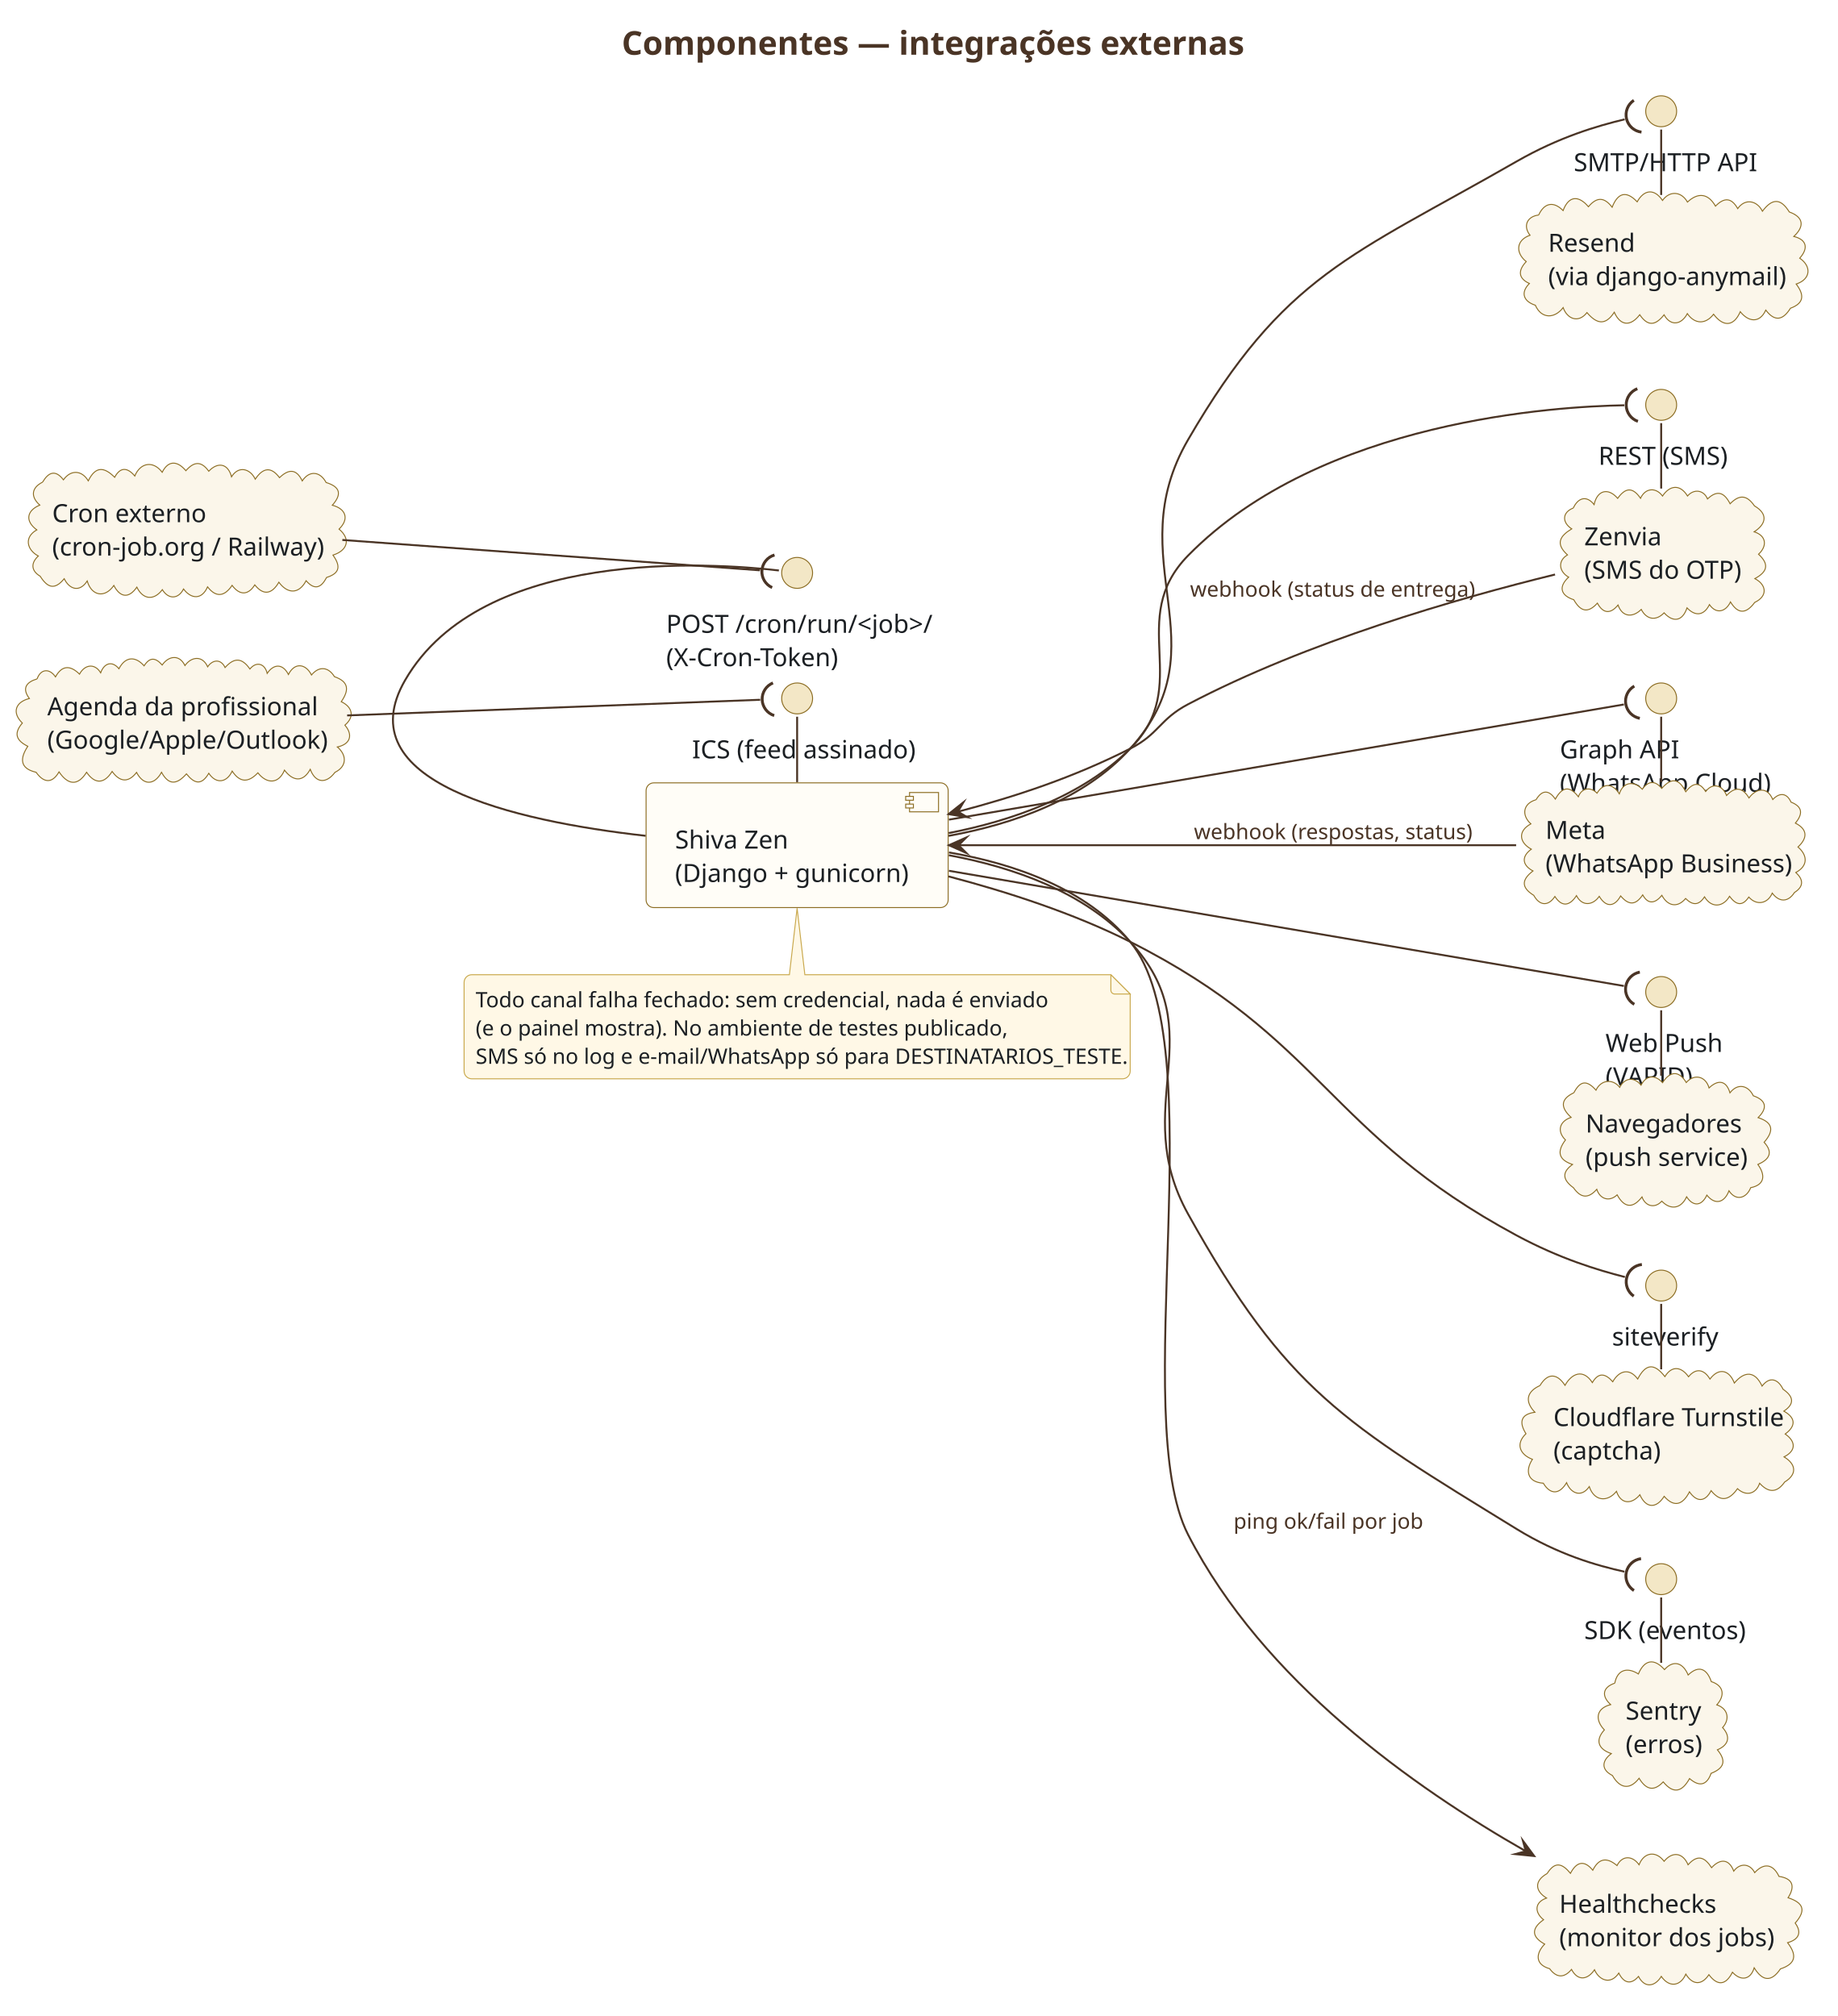
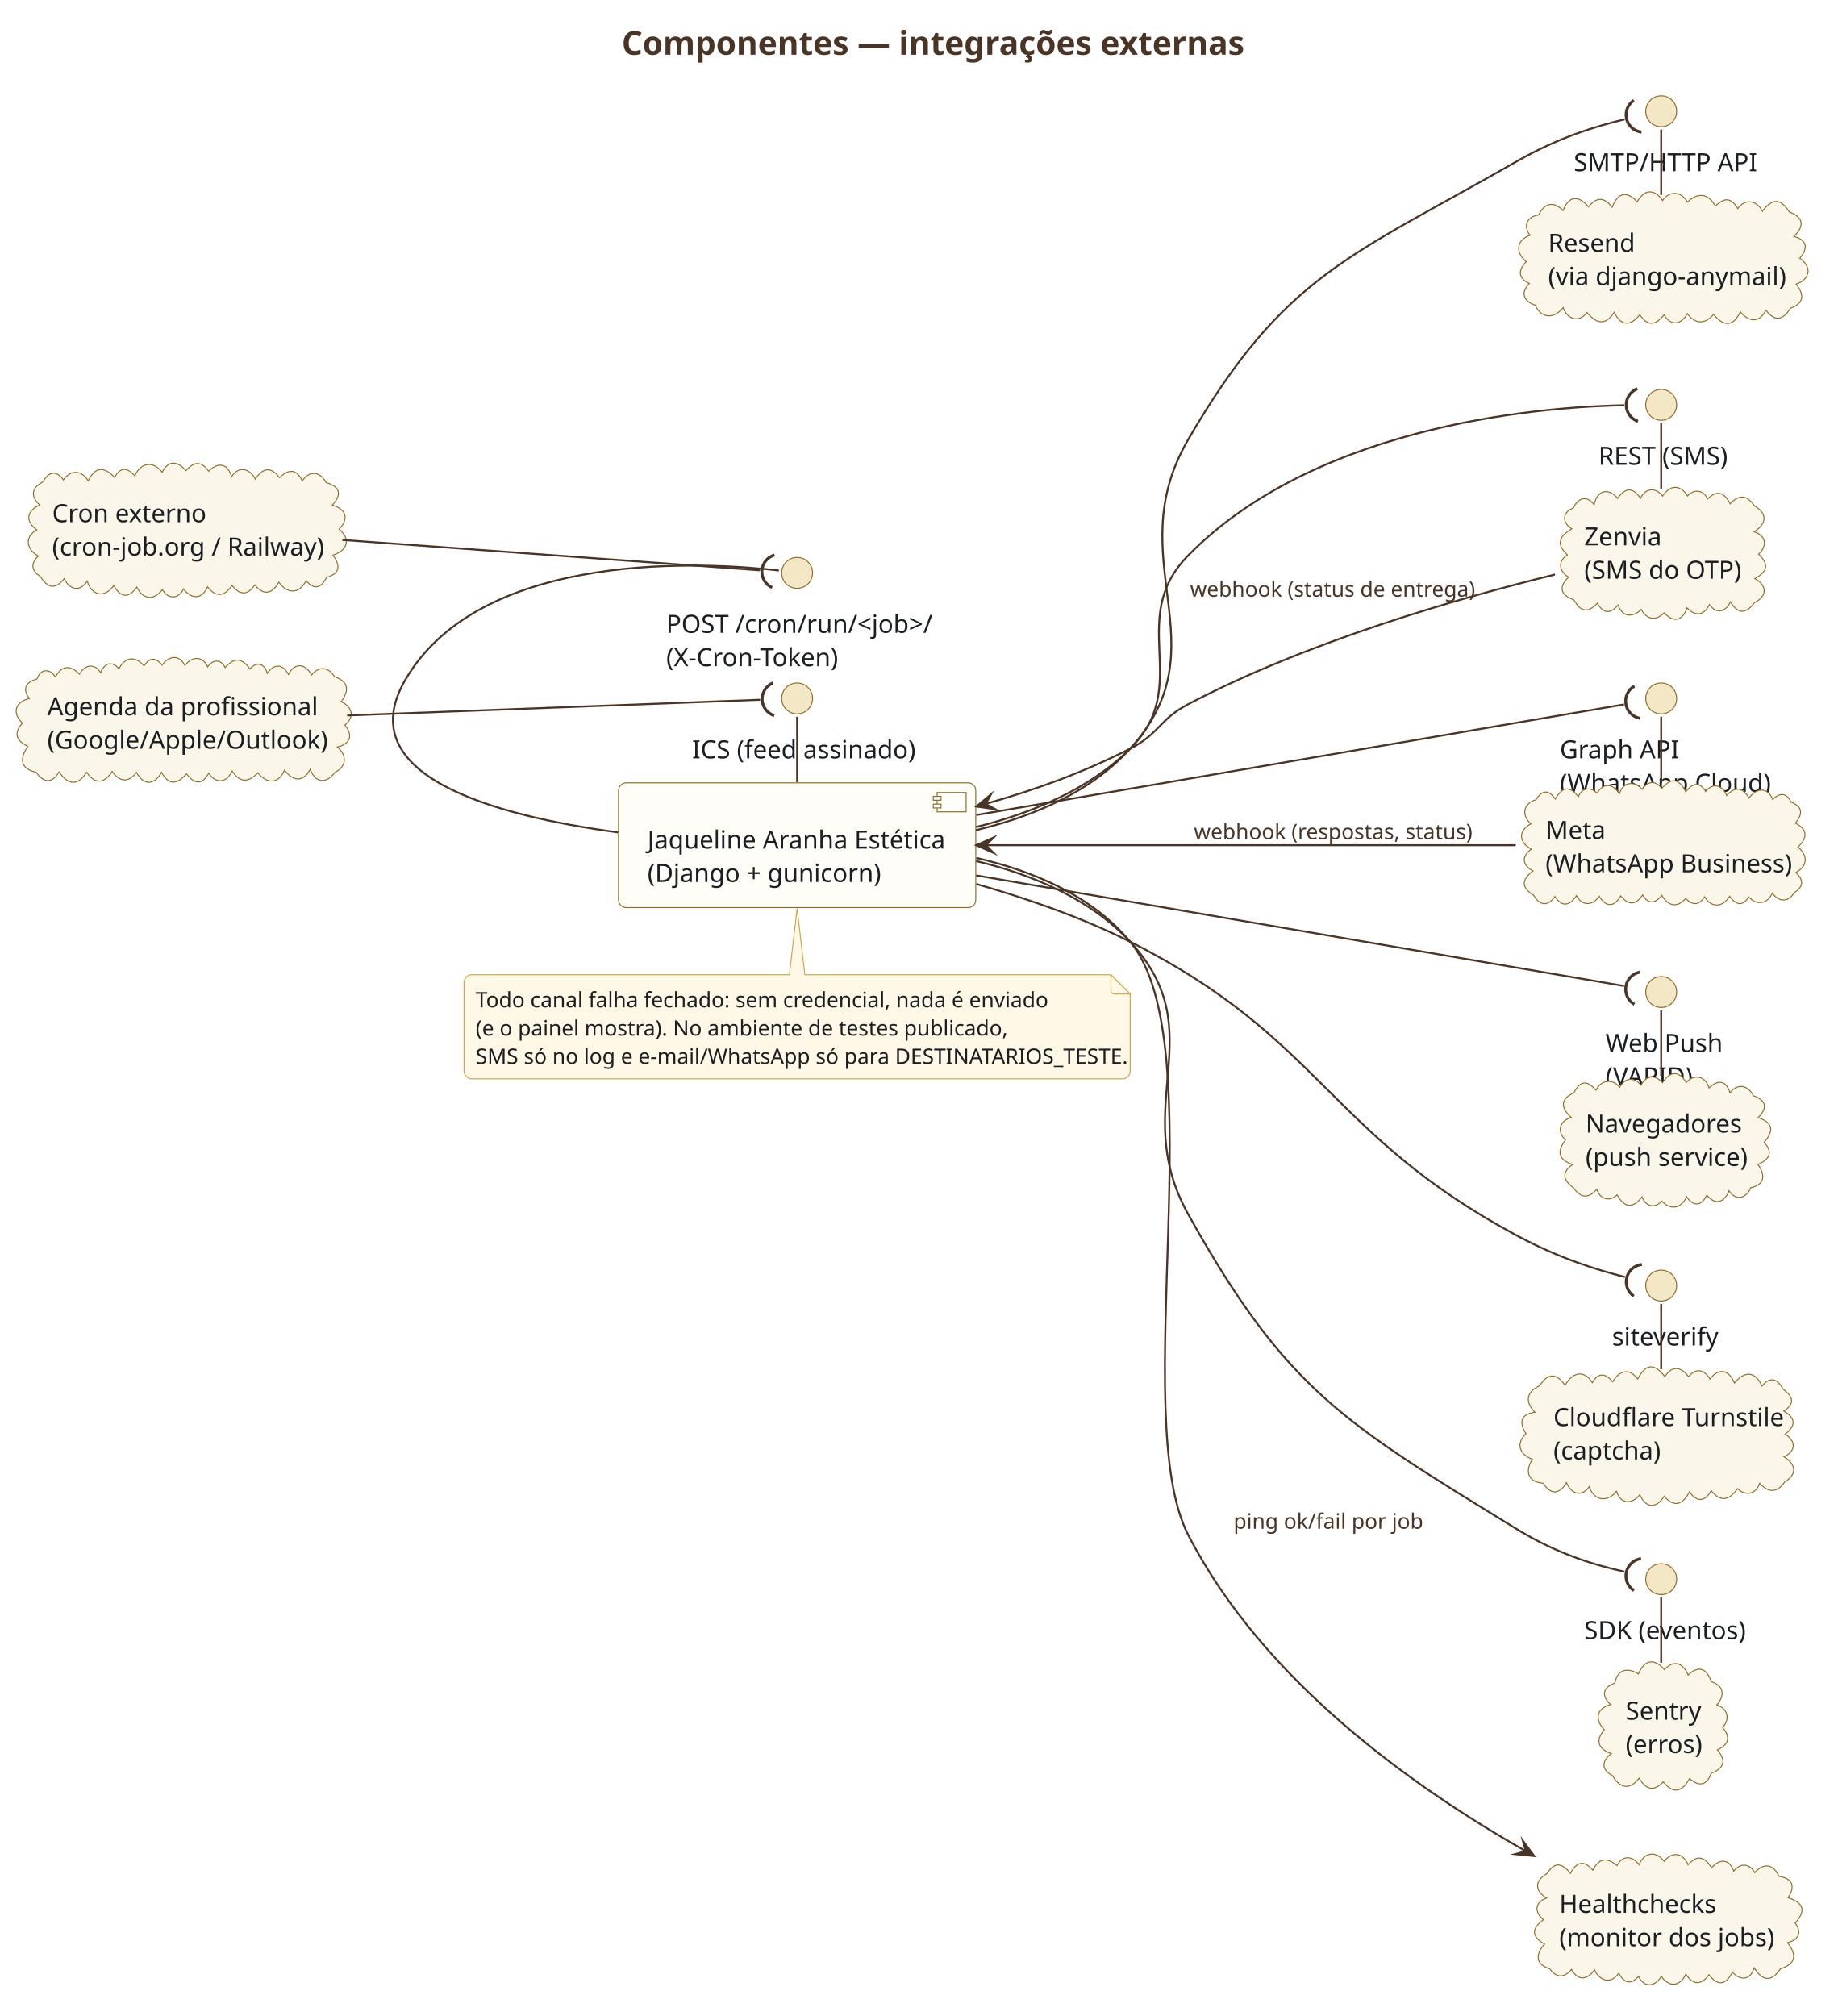
<svg xmlns="http://www.w3.org/2000/svg" version="1.1" data-diagram-type="DESCRIPTION" style="width:1090px;height:1196px;background:#FFFFFF;" width="1090.833px" height="1196.25px" viewBox="0 0 1090 1196" zoomAndPan="magnify" preserveAspectRatio="none" contentStyleType="text/css">
  <defs />
  <g font-family="sans-serif" lengthAdjust="spacing">
    <g class="title" data-source-line="3">
      <text x="368.78" y="32.478" fill="#4A3425" font-size="19.479" textLength="346.383" font-weight="700" font-family="'Segoe UI'">Componentes — integrações externas</text>
    </g>
    <g class="entity" data-qualified-name="APP" id="ent0001" data-source-line="5">
-       <rect x="383.25" y="464.431" width="179.19" height="74" fill="#FFFDF7" style="stroke:#8C6D23;stroke-width:0.573;" rx="4.583" ry="4.583" />
-       <rect x="539.524" y="470.16" width="17.188" height="11.458" fill="#FFFDF7" style="stroke:#8C6D23;stroke-width:0.573;" />
-       <rect x="537.232" y="472.452" width="4.583" height="2.292" fill="#FFFDF7" style="stroke:#8C6D23;stroke-width:0.573;" />
-       <rect x="537.232" y="477.035" width="4.583" height="2.292" fill="#FFFDF7" style="stroke:#8C6D23;stroke-width:0.573;" />
-       <text x="400.438" y="503.421" fill="#1B1F23" font-size="14.896" textLength="63.46" font-family="'Segoe UI'">Shiva Zen</text>
-       <text x="400.438" y="523.234" fill="#1B1F23" font-size="14.896" textLength="133.357" font-family="'Segoe UI'">(Django + gunicorn)</text>
+       <rect x="366.888" y="464.431" width="211.928" height="74" fill="#FFFDF7" style="stroke:#8C6D23;stroke-width:0.573;" rx="4.583" ry="4.583" />
+       <rect x="555.899" y="470.16" width="17.188" height="11.458" fill="#FFFDF7" style="stroke:#8C6D23;stroke-width:0.573;" />
+       <rect x="553.607" y="472.452" width="4.583" height="2.292" fill="#FFFDF7" style="stroke:#8C6D23;stroke-width:0.573;" />
+       <rect x="553.607" y="477.035" width="4.583" height="2.292" fill="#FFFDF7" style="stroke:#8C6D23;stroke-width:0.573;" />
+       <text x="384.075" y="503.421" fill="#1B1F23" font-size="14.896" textLength="166.094" font-family="'Segoe UI'">Jaqueline Aranha Estética</text>
+       <text x="384.075" y="523.234" fill="#1B1F23" font-size="14.896" textLength="133.357" font-family="'Segoe UI'">(Django + gunicorn)</text>
    </g>
    <g class="entity" data-qualified-name="I_MAIL" id="ent0002" data-source-line="7">
      <ellipse cx="985.386" cy="66.013" rx="9.167" ry="9.167" fill="#F3E7C6" style="stroke:#8C6D23;stroke-width:0.573;" />
      <text x="933.505" y="101.566" fill="#1B1F23" font-size="14.896" textLength="103.762" font-family="'Segoe UI'">SMTP/HTTP API</text>
    </g>
    <g class="entity" data-qualified-name="I_SMS" id="ent0003" data-source-line="8">
      <ellipse cx="985.386" cy="240.18" rx="9.167" ry="9.167" fill="#F3E7C6" style="stroke:#8C6D23;stroke-width:0.573;" />
      <text x="948.168" y="275.733" fill="#1B1F23" font-size="14.896" textLength="74.436" font-family="'Segoe UI'">REST (SMS)</text>
    </g>
    <g class="entity" data-qualified-name="I_WA" id="ent0004" data-source-line="9">
      <ellipse cx="985.386" cy="414.346" rx="9.167" ry="9.167" fill="#F3E7C6" style="stroke:#8C6D23;stroke-width:0.573;" />
      <text x="925.264" y="449.9" fill="#1B1F23" font-size="14.896" textLength="66.158" font-family="'Segoe UI'">Graph API</text>
      <text x="925.264" y="469.712" fill="#1B1F23" font-size="14.896" textLength="120.243" font-family="'Segoe UI'">(WhatsApp Cloud)</text>
    </g>
    <g class="entity" data-qualified-name="I_PUSH" id="ent0005" data-source-line="10">
      <ellipse cx="985.386" cy="588.513" rx="9.167" ry="9.167" fill="#F3E7C6" style="stroke:#8C6D23;stroke-width:0.573;" />
      <text x="952.354" y="624.066" fill="#1B1F23" font-size="14.896" textLength="66.064" font-family="'Segoe UI'">Web Push</text>
      <text x="952.354" y="643.879" fill="#1B1F23" font-size="14.896" textLength="50.601" font-family="'Segoe UI'">(VAPID)</text>
    </g>
    <g class="entity" data-qualified-name="I_CAP" id="ent0006" data-source-line="11">
      <ellipse cx="985.386" cy="762.68" rx="9.167" ry="9.167" fill="#F3E7C6" style="stroke:#8C6D23;stroke-width:0.573;" />
      <text x="956.212" y="798.233" fill="#1B1F23" font-size="14.896" textLength="58.347" font-family="'Segoe UI'">siteverify</text>
    </g>
    <g class="entity" data-qualified-name="I_SEN" id="ent0007" data-source-line="12">
      <ellipse cx="985.386" cy="936.846" rx="9.167" ry="9.167" fill="#F3E7C6" style="stroke:#8C6D23;stroke-width:0.573;" />
      <text x="939.731" y="972.4" fill="#1B1F23" font-size="14.896" textLength="91.31" font-family="'Segoe UI'">SDK (eventos)</text>
    </g>
    <g class="entity" data-qualified-name="I_CRON" id="ent0008" data-source-line="13">
      <ellipse cx="472.843" cy="339.867" rx="9.167" ry="9.167" fill="#F3E7C6" style="stroke:#8C6D23;stroke-width:0.573;" />
      <text x="395.185" y="375.42" fill="#1B1F23" font-size="14.896" textLength="155.315" font-family="'Segoe UI'">POST /cron/run/&lt;job&gt;/</text>
      <text x="395.185" y="395.233" fill="#1B1F23" font-size="14.896" textLength="101.405" font-family="'Segoe UI'">(X-Cron-Token)</text>
    </g>
    <g class="entity" data-qualified-name="I_ICS" id="ent0009" data-source-line="14">
      <ellipse cx="472.843" cy="414.346" rx="9.167" ry="9.167" fill="#F3E7C6" style="stroke:#8C6D23;stroke-width:0.573;" />
      <text x="410.543" y="449.9" fill="#1B1F23" font-size="14.896" textLength="124.6" font-family="'Segoe UI'">ICS (feed assinado)</text>
    </g>
    <g class="entity" data-qualified-name="RESEND" id="ent0010" data-source-line="16">
      <path d="M912.696,127.565 C916.065,120.379 921.459,119.127 927.196,124.917 C930.586,115.959 936.453,115.817 942.229,122.645 C947.197,116.751 951.576,116.787 956.289,122.942 C959.588,114.549 964.51,112.715 971.146,119.724 C975.223,112.411 981.308,111.678 986.177,118.906 C990.508,112.865 997.452,113.566 1000.976,119.874 C1007.317,113.968 1013.236,114.696 1017.611,122.295 C1022.676,117.062 1027.028,117.078 1030.78,123.748 C1035.265,117.409 1042.299,119.023 1045.444,125.304 C1051.141,117.761 1056.124,117.254 1061.382,125.741 C1070.022,128.862 1070.423,134.384 1064.06,140.27 C1072.147,142.258 1072.552,147.626 1067.564,153.167 C1074.777,158.09 1074.043,165.739 1065.47,168.508 C1070.18,174.723 1070.49,179.769 1062.066,182.871 C1057.711,189.886 1052.869,191.131 1047.442,183.977 C1043.655,192.142 1036.989,190.832 1032.317,184.929 C1028.273,194.093 1022.079,193.85 1016.47,186.423 C1011.736,192.579 1005.342,192.431 1000.898,186.063 C997.524,192.51 991.17,193.946 987.098,186.769 C982.065,193.052 977.646,193.974 972.66,186.719 C967.368,193.646 961.356,193.668 957.565,185.244 C952.127,193.546 946.981,192.014 941.362,185.44 C936.258,192.013 929.584,189.153 927.236,182.497 C922.261,189.057 914.424,189.41 910.73,181.077 C903.904,178.91 901.656,173.731 907.207,168.182 C900.141,164.952 900.699,160.094 905.346,155.187 C898.949,150.112 899.157,142.515 907.577,139.555 C903.219,134.008 905.925,128.36 912.696,127.565" style="stroke:#8C6D23;stroke-width:0.573;" fill="#FBF6EA" />
      <text x="918.343" y="149.359" fill="#1B1F23" font-size="14.896" textLength="48.011" font-family="'Segoe UI'">Resend</text>
      <text x="918.343" y="169.172" fill="#1B1F23" font-size="14.896" textLength="134.077" font-family="'Segoe UI'">(via django-anymail)</text>
    </g>
    <g class="entity" data-qualified-name="ZENVIA" id="ent0011" data-source-line="17">
      <path d="M933.269,301.377 C935.956,295.492 940.986,293.51 945.597,299.355 C947.37,290.953 953.805,288.958 959.578,295.649 C964.208,289.186 968.472,288.802 973.134,295.616 C975.911,289.468 982.207,288.867 986.182,294.262 C990.56,287.767 996.61,287.092 1001.008,294.241 C1004.757,289.925 1010.559,290.527 1012.869,295.987 C1018.896,290.327 1022.867,292.307 1026.275,298.861 C1031.834,293.165 1036.245,293.637 1040.73,300.134 C1048.941,304.906 1047.673,310.909 1040.543,315.494 C1047.909,317.854 1048.348,323.987 1043.138,328.8 C1049.744,334.852 1048.279,339.309 1040.959,343.262 C1048.045,347.007 1048.614,353.722 1040.879,357.383 C1035.913,364.044 1031.182,364.739 1026.491,357.106 C1023.772,362.815 1018.232,364.709 1014.018,358.696 C1010.777,365.237 1005.664,365.862 1000.717,360.622 C998.107,368.375 992.708,369.664 987.104,363.564 C982.307,368.611 976.707,367.602 973.56,361.55 C968.613,366.485 962.401,366.289 959.787,358.935 C955.317,364.425 950.952,364.097 947.543,357.83 C941.702,364.256 937.441,362.598 933.527,355.789 C925.694,353.251 924.309,348.109 930.496,342.398 C924.991,339.328 923.626,332.877 929.805,329.196 C922.512,322.561 925.241,318.04 932.323,313.747 C926.65,310.112 926.398,304.052 933.269,301.377" style="stroke:#8C6D23;stroke-width:0.573;" fill="#FBF6EA" />
      <text x="939.77" y="323.526" fill="#1B1F23" font-size="14.896" textLength="43.036" font-family="'Segoe UI'">Zenvia</text>
      <text x="939.77" y="343.338" fill="#1B1F23" font-size="14.896" textLength="91.23" font-family="'Segoe UI'">(SMS do OTP)</text>
    </g>
    <g class="entity" data-qualified-name="META" id="ent0012" data-source-line="18">
      <path d="M911.159,474.441 C914.721,468.521 918.662,468.408 922.605,474.064 C926.573,466.965 930.869,465.713 936.265,472.678 C938.212,467.35 943.577,466.589 947.313,470.551 C951.438,463.986 956.782,464.917 960.548,470.93 C963.009,463.572 969.273,463.18 974.19,468.229 C977.643,463.133 981.827,462.906 985.711,467.729 C991.67,460.912 995.985,461.981 999.949,469.685 C1003.907,464.79 1007.684,463.11 1011.77,469.551 C1016.201,463.799 1021.94,466.128 1024.174,471.913 C1029.345,466.476 1033.604,467.034 1037.473,473.382 C1041.726,467.608 1048.25,466.445 1051.592,474.323 C1055.532,470.104 1059.87,470.22 1062.405,475.863 C1069.595,478.678 1069.302,483.123 1065,488.33 C1072.475,492.061 1072.135,497.342 1066.531,502.487 C1072.366,507.468 1072.51,513.775 1065.231,517.63 C1069.863,521.786 1070.012,525.965 1064.467,529.464 C1060.69,535.364 1055.391,535.341 1051.278,529.853 C1048.56,536.17 1042.017,537.437 1037.358,532.188 C1033.275,538.245 1029.592,536.565 1025.935,531.741 C1022.117,538.289 1015.197,538.865 1011.092,532.061 C1007.666,537.274 1004.116,537.239 999.869,533.04 C994.915,538.959 989.132,537.409 985.797,531.167 C982.104,535.674 977.86,537.128 974.421,530.899 C970.209,537.189 966.133,537.173 961.349,531.526 C957.619,538.217 952.639,538.408 948.655,531.768 C944.9,537.164 938.511,537.918 935.131,531.345 C931.302,537.293 926.659,538.478 922.335,531.848 C918.31,537.921 913.184,537.293 909.81,531.18 C902.218,526.449 902.561,521.889 909.339,516.692 C902.926,513.316 902.328,508.113 908.356,503.79 C901.104,499.847 900.234,492.981 908.09,488.77 C902.406,483.63 903.368,476.695 911.159,474.441" style="stroke:#8C6D23;stroke-width:0.573;" fill="#FBF6EA" />
      <text x="916.762" y="497.692" fill="#1B1F23" font-size="14.896" textLength="33.792" font-family="'Segoe UI'">Meta</text>
      <text x="916.762" y="517.505" fill="#1B1F23" font-size="14.896" textLength="137.241" font-family="'Segoe UI'">(WhatsApp Business)</text>
    </g>
    <g class="entity" data-qualified-name="PUSH" id="ent0013" data-source-line="19">
      <path d="M933.598,648.273 C937.401,640.979 941.36,640.663 946.713,646.755 C949.578,640.647 956.519,639.681 960.779,645.045 C963.783,639.277 969.338,638.646 973.434,643.778 C976.614,637.738 981.734,637.42 986.189,642.287 C990.639,635.489 995.727,634.795 1000.263,642.202 C1005.146,636.755 1011.826,638.52 1013.788,645.406 C1018.99,640.447 1023.926,640.747 1026.19,648.315 C1030.778,642.371 1037.008,643.811 1040.048,650.072 C1047.803,652.754 1048.592,657.395 1042.886,663.026 C1052.062,666.014 1052.239,671.034 1046.445,677.663 C1052.186,683.914 1049.239,688.023 1042.741,690.831 C1047.039,696.664 1047.314,702.821 1038.488,704.599 C1036.067,710.764 1029.845,712.915 1025.61,706.448 C1023.027,713.257 1017.629,715.333 1012.469,709.031 C1009.502,715.445 1004.469,716.101 1000.478,710.013 C997.271,716.946 991.151,718.18 985.749,712.597 C981.564,717.176 976.019,715.652 974.006,710.083 C968.538,717.205 963.493,716.572 959.26,708.856 C954.599,713.257 949.08,711.362 947.183,705.578 C942.067,711.328 937.635,710.767 933.338,704.625 C927.329,700.256 925.954,695.714 932.786,690.832 C924.266,687.963 923.483,683.073 928.606,676.284 C923.289,670.996 925.144,665.14 931.958,662.886 C925.879,657.301 925.239,652.238 933.598,648.273" style="stroke:#8C6D23;stroke-width:0.573;" fill="#FBF6EA" />
      <text x="940.526" y="671.859" fill="#1B1F23" font-size="14.896" textLength="86.786" font-family="'Segoe UI'">Navegadores</text>
      <text x="940.526" y="691.672" fill="#1B1F23" font-size="14.896" textLength="89.71" font-family="'Segoe UI'">(push service)</text>
    </g>
    <g class="entity" data-qualified-name="TURN" id="ent0014" data-source-line="20">
      <path d="M913.498,821.985 C918.071,814.292 923.64,814.681 928.341,821.857 C932.261,814.814 939.081,811.785 944.564,820.218 C948.331,813.795 952.428,814.911 956.653,819.727 C960.273,813.331 966.361,811.146 971.454,818.092 C976.279,808.886 981.235,808.561 987.588,816.668 C991.815,809.811 997.466,810.856 1001.612,816.756 C1006.165,811.199 1010.961,812.523 1014.31,818.126 C1019.705,811.036 1025.801,812.783 1028.791,820.481 C1034.862,813.251 1040.973,813.209 1045.243,822.296 C1049.914,816.168 1054.826,818.287 1057.687,824.171 C1063.633,828.251 1064.983,832.649 1058.138,837.173 C1065.242,841.08 1065.412,846.018 1058.945,850.732 C1065.268,855.076 1065.57,860.636 1058.274,864.307 C1065.366,868.548 1066.243,874.605 1058.641,879.209 C1054.025,885.777 1049.027,885.709 1043.791,879.958 C1041.548,886.521 1035.622,887.783 1030.654,883.158 C1025.897,889.864 1020.818,891.57 1015.006,884.344 C1011.429,891.215 1006.444,891.248 1002.165,885.032 C998.491,892.254 993.397,894.875 987.158,887.708 C982.476,895.074 976.403,894.977 972.729,886.774 C968.063,892.51 961.542,892.683 958.861,884.758 C953.358,891.487 945.584,890.509 942.737,881.956 C938.023,888.742 931.701,885.934 929.271,879.611 C925.23,886.464 919.841,887.134 915.47,879.935 C906.188,879.301 904.483,872.667 909.008,865.745 C901.716,863.019 898.736,856.742 905.174,850.551 C901.069,844.03 901.801,839.009 910.484,837.822 C904.365,831.504 905.482,825.613 913.498,821.985" style="stroke:#8C6D23;stroke-width:0.573;" fill="#FBF6EA" />
      <text x="921.448" y="846.026" fill="#1B1F23" font-size="14.896" textLength="127.873" font-family="'Segoe UI'">Cloudflare Turnstile</text>
      <text x="921.448" y="865.838" fill="#1B1F23" font-size="14.896" textLength="60.143" font-family="'Segoe UI'">(captcha)</text>
    </g>
    <g class="entity" data-qualified-name="SENTRY" id="ent0015" data-source-line="21">
      <path d="M957.869,998.538 C959.427,990.35 965.489,988.958 971.853,993.079 C975.443,984.603 981.165,983.535 987.337,990.487 C993.107,984.114 998.596,986.939 1001.386,993.68 C1007.822,987.511 1012.58,990.162 1015.108,997.617 C1022.711,1000.082 1023.253,1005.981 1018.379,1011.405 C1024.968,1013.584 1026.358,1019.872 1021.811,1024.885 C1026.816,1030.427 1025.343,1035.254 1018.734,1038.089 C1024.236,1044.71 1022.73,1048.98 1014.994,1052.057 C1012.373,1059.416 1007.807,1060.045 1002.224,1055.142 C997.893,1062.895 992.857,1064.707 986.594,1057.108 C980.794,1063.296 976.197,1061.418 972.285,1054.97 C966.539,1062.389 960.678,1060.745 956.467,1053.332 C949.559,1049.792 950.184,1044.519 955.807,1040.342 C948.349,1037.784 945.886,1032.703 951.685,1026.263 C946.059,1020.403 946.595,1013.538 955.407,1011.259 C949.929,1006.235 950.47,1001.071 957.869,998.538" style="stroke:#8C6D23;stroke-width:0.573;" fill="#FBF6EA" />
      <text x="964.291" y="1020.192" fill="#1B1F23" font-size="14.896" textLength="41.567" font-family="'Segoe UI'">Sentry</text>
      <text x="964.291" y="1040.005" fill="#1B1F23" font-size="14.896" textLength="42.185" font-family="'Segoe UI'">(erros)</text>
    </g>
    <g class="entity" data-qualified-name="CRON" id="ent0016" data-source-line="22">
      <path d="M25.259,286.03 C28.714,280.171 32.809,278.376 37.626,284.642 C42.004,278.516 48.502,278.845 52.359,285.255 C56.666,276.534 61.681,276.818 68.011,283.151 C71.451,276.707 75.785,277.403 79.948,282.397 C83.237,274.426 90.852,273.056 96.206,280.172 C100.05,272.597 105.533,273.611 110.258,279.234 C115.061,273.78 119.302,273.283 123.837,279.545 C129.247,273.83 135.254,274.946 137.341,282.842 C141.589,276.011 148.486,278.078 151.417,284.266 C155.789,277.709 160.586,276.374 165.802,283.369 C171.136,278.234 175.741,277.897 179.291,285.29 C183.622,278.782 189.991,279.712 193.441,286.246 C201.918,288.845 202.872,293.23 197.137,299.725 C205.106,301.796 207.376,307.823 201.116,313.89 C208.498,320.089 205.817,326.742 197.537,329.304 C201.877,335.532 202.05,339.968 193.742,342.58 C190.516,348.71 186.715,350.387 181.573,344.525 C177.249,352.688 170.572,352.356 165.414,345.417 C161.483,352.185 156.541,353.731 151.127,346.984 C147.07,353.437 142.002,353.119 137.68,347.274 C133.303,353.775 128.311,354.83 123.122,348.173 C119.736,355.899 113.472,355.519 108.872,349.426 C105.705,355.641 99.842,355.626 96.298,349.82 C91.315,356.473 84.771,355.784 81.172,348.335 C76.388,355.232 71.29,354.537 67.528,347.345 C62.148,355.108 54.307,353.519 51.724,344.683 C47.249,351.591 41.237,349.75 38.087,343.328 C32.316,350.327 28.166,348.637 23.827,341.847 C18.397,338.634 18.203,333.971 22.736,329.851 C16.012,326.332 14.029,318.717 21.832,314.351 C14.819,309.207 15.69,302.993 23.602,299.646 C18.115,294.784 18.523,289.404 25.259,286.03" style="stroke:#8C6D23;stroke-width:0.573;" fill="#FBF6EA" />
      <text x="30.941" y="309.776" fill="#1B1F23" font-size="14.896" textLength="85.44" font-family="'Segoe UI'">Cron externo</text>
      <text x="30.941" y="329.588" fill="#1B1F23" font-size="14.896" textLength="154.384" font-family="'Segoe UI'">(cron-job.org / Railway)</text>
    </g>
    <g class="entity" data-qualified-name="HC" id="ent0017" data-source-line="23">
      <path d="M917.738,1111.484 C922.451,1103.974 926.73,1105.506 931.566,1111.356 C935.026,1104.749 939.527,1103.053 944.811,1109.506 C948.443,1102.298 953.192,1101.676 959.177,1106.757 C962.461,1100.332 968.539,1100.975 972.256,1106.275 C975.209,1098.792 982.233,1097.753 987.121,1104.213 C992.172,1098.134 998.219,1099.061 1001.343,1106.275 C1007.027,1099.924 1011.168,1101.699 1015.293,1107.995 C1020.197,1102.673 1025.549,1102.464 1028.436,1110.049 C1032.085,1105.068 1037.976,1105.374 1040.871,1110.938 C1046.395,1104.888 1051.812,1105.86 1055.259,1113.174 C1063.675,1114.441 1064.91,1119.181 1060.654,1125.844 C1069.901,1128.853 1071.481,1133.395 1064.88,1140.863 C1069.149,1146.73 1066.722,1150.748 1060.374,1152.506 C1065.893,1159.746 1065.578,1164.918 1056.123,1168.068 C1050.61,1176.179 1045.42,1175.272 1040.568,1167.424 C1038.318,1174.76 1032.48,1175.319 1027.669,1170.043 C1023.854,1177.53 1019.03,1178.58 1013.696,1171.499 C1009.395,1177.968 1003.991,1177.67 1000.006,1171.166 C996.737,1178.567 990.033,1179.195 985.461,1172.513 C981.743,1178.588 975.679,1179.757 971.929,1172.546 C967.218,1177.936 963.051,1176.212 960.234,1170.542 C955.526,1177.647 948.684,1174.981 945.824,1168.572 C941.823,1174.488 936.016,1175.561 932.199,1168.38 C927.814,1173.639 923.269,1173.448 919.237,1167.955 C910.362,1165.406 911.011,1158.774 916.276,1153.356 C908.274,1148.961 908.395,1143.98 915.62,1138.895 C910.265,1134.648 910.066,1128.547 917.383,1126.038 C910.129,1121.551 910.372,1115.616 917.738,1111.484" style="stroke:#8C6D23;stroke-width:0.573;" fill="#FBF6EA" />
      <text x="924.92" y="1134.776" fill="#1B1F23" font-size="14.896" textLength="86.735" font-family="'Segoe UI'">Healthchecks</text>
      <text x="924.92" y="1154.588" fill="#1B1F23" font-size="14.896" textLength="120.934" font-family="'Segoe UI'">(monitor dos jobs)</text>
    </g>
    <g class="entity" data-qualified-name="CAL" id="ent0018" data-source-line="24">
      <path d="M21.999,402.76 C24.188,396.609 29.473,396.447 32.908,401.552 C36.858,394.435 41.806,394.646 47.166,399.931 C50.098,394.389 56.051,393.115 59.715,399.137 C61.659,393.693 66.24,391.547 70.548,396.727 C74.336,389.509 80.161,389.022 85.475,395.002 C88.974,389.606 92.261,390.073 96.203,394.52 C99.887,389.182 106.303,387.892 109.711,394.824 C113.514,389.528 120.056,388.628 123.18,395.57 C126.102,391.264 131.012,390.714 133.519,396.015 C138.983,389.906 143.529,390.149 148.234,396.885 C152.219,392.017 157.178,393.787 158.492,399.48 C162.452,393.641 167.775,393.654 171.089,400.141 C174.808,392.733 181.354,393.684 184.774,400.429 C189.239,395.04 194.753,395.516 198.39,401.426 C207.154,404.509 207.074,409.545 202.437,416.279 C208.996,419.407 210.578,425.139 204.588,430.206 C209.643,436.109 207.689,441.595 200.125,443.145 C205.75,447.916 205.946,454.659 198.69,458.202 C193.672,464.974 187.212,464.861 184.039,456.424 C179.586,464.43 173.659,463.368 168.751,456.906 C165.189,465.466 158.034,464.987 152.973,458.475 C147.468,464.314 142.386,464.517 137.734,457.466 C134.56,464.293 128.271,465.368 123.847,458.759 C119.474,466.168 115.313,464.95 110.589,459.111 C105.199,465.217 100.298,466.36 95.818,458.17 C91.654,465.762 85.236,466.31 81,458.239 C76.02,464.65 71.003,463.868 66.517,457.671 C61.904,464.971 56.453,465.49 51.363,458.165 C45.927,466.707 40.218,465.52 35.021,457.923 C30.844,465.16 25.826,464.365 21.413,458.162 C11.436,455.864 11.889,449.689 16.491,442.738 C9.695,439.369 7.888,435.194 13.258,428.968 C6.875,422.74 9.18,416.441 17.419,414.385 C12.777,408.249 15.773,404.614 21.999,402.76" style="stroke:#8C6D23;stroke-width:0.573;" fill="#FBF6EA" />
      <text x="28.065" y="424.359" fill="#1B1F23" font-size="14.896" textLength="150.988" font-family="'Segoe UI'">Agenda da profissional</text>
      <text x="28.065" y="444.172" fill="#1B1F23" font-size="14.896" textLength="160.137" font-family="'Segoe UI'">(Google/Apple/Outlook)</text>
    </g>
    <g class="entity" data-qualified-name="GMN38" id="ent0039" data-source-line="47">
      <path d="M275.29,582.841 L275.29,635.426 A4.583,4.583 0 0 0 279.873,640.01 L665.829,640.01 A4.583,4.583 0 0 0 670.412,635.426 L670.412,589.716 L658.954,578.258 L477.426,578.258 L472.843,538.818 L468.26,578.258 L279.873,578.258 A4.583,4.583 0 0 0 275.29,582.841" style="stroke:#C9A84C;stroke-width:0.573;" fill="#FFF8E6" />
      <path d="M658.954,578.258 L658.954,587.424 A2.292,2.292 0 0 0 661.246,589.716 L670.412,589.716 L658.954,578.258" style="stroke:#C9A84C;stroke-width:0.573;" fill="#FFF8E6" />
      <text x="282.165" y="597.588" fill="#1B1F23" font-size="12.604" textLength="319.468" font-family="'Segoe UI'">Todo canal falha fechado: sem credencial, nada é enviado</text>
      <text x="282.165" y="614.353" fill="#1B1F23" font-size="12.604" textLength="297.644" font-family="'Segoe UI'">(e o painel mostra). No ambiente de testes publicado,</text>
      <text x="282.165" y="631.117" fill="#1B1F23" font-size="12.604" textLength="371.06" font-family="'Segoe UI'">SMS só no log e e-mail/WhatsApp só para DESTINATARIOS_TESTE.</text>
    </g>
    <g class="link" data-entity-1="ent0001" data-entity-2="ent0002" id="lnk19" data-source-line="26">
-       <path d="M562.654,495.895 C600.924,488.917 643.102,474.273 670.408,444.138 C726.072,382.698 663.109,332.465 704.783,260.805 C761.811,162.721 801.147,152.237 899.574,95.805 C924.989,81.23 947.592,74.669 963.725,70.796" style="stroke:#4A3425;stroke-width:1.146;" fill="none" id="APP-to-I_MAIL" />
+       <path d="M578.879,492.492 C612.417,484.517 646.918,470.068 670.408,444.138 C726.072,382.698 663.109,332.465 704.783,260.805 C761.811,162.721 801.147,152.237 899.574,95.805 C924.989,81.23 947.592,74.669 963.725,70.796" style="stroke:#4A3425;stroke-width:1.146;" fill="none" id="APP-to-I_MAIL" />
      <path d="M969.175,59.522 A10.313,10.313 0 0 0 973.699 78.367" fill="none" style="stroke:#4A3425;stroke-width:1.719;" />
    </g>
    <g class="link" data-entity-1="ent0002" data-entity-2="ent0010" id="lnk20" data-source-line="27" data-link-type="association">
      <path d="M985.386,76.875 C985.386,89.812 985.386,102.748 985.386,115.673" style="stroke:#4A3425;stroke-width:1.146;" fill="none" id="I_MAIL-RESEND" />
    </g>
    <g class="link" data-entity-1="ent0001" data-entity-2="ent0003" id="lnk21" data-source-line="28">
-       <path d="M562.711,494.234 C600.306,486.889 641.922,472.406 670.408,444.138 C708.151,406.681 667.532,367.493 704.783,329.555 C784.017,248.877 924.521,241.115 963.491,240.428" style="stroke:#4A3425;stroke-width:1.146;" fill="none" id="APP-to-I_SMS" />
+       <path d="M578.879,490.67 C611.833,482.512 645.956,468.407 670.408,444.138 C708.151,406.681 667.532,367.493 704.783,329.555 C784.017,248.877 924.521,241.115 963.491,240.428" style="stroke:#4A3425;stroke-width:1.146;" fill="none" id="APP-to-I_SMS" />
      <path d="M971.25,230.599 A10.313,10.313 0 0 0 971.592 249.977" fill="none" style="stroke:#4A3425;stroke-width:1.719;" />
    </g>
    <g class="link" data-entity-1="ent0003" data-entity-2="ent0011" id="lnk22" data-source-line="29" data-link-type="association">
      <path d="M985.386,251.042 C985.386,263.979 985.386,276.915 985.386,289.84" style="stroke:#4A3425;stroke-width:1.146;" fill="none" id="I_SMS-ZENVIA" />
    </g>
    <g class="link" data-entity-1="ent0001" data-entity-2="ent0004" id="lnk23" data-source-line="30">
-       <path d="M562.871,486.259 C692.786,464.087 913.27,426.461 963.263,417.925" style="stroke:#4A3425;stroke-width:1.146;" fill="none" id="APP-to-I_WA" />
-       <path d="M969.45,407.038 A10.313,10.313 0 0 0 972.712 426.142" fill="none" style="stroke:#4A3425;stroke-width:1.719;" />
+       <path d="M579.096,483.486 C711.257,460.936 915.413,426.095 963.309,417.914" style="stroke:#4A3425;stroke-width:1.146;" fill="none" id="APP-to-I_WA" />
+       <path d="M969.495,407.026 A10.313,10.313 0 0 0 972.758 426.131" fill="none" style="stroke:#4A3425;stroke-width:1.719;" />
    </g>
    <g class="link" data-entity-1="ent0004" data-entity-2="ent0012" id="lnk24" data-source-line="31" data-link-type="association">
      <path d="M985.386,425.209 C985.386,438.145 985.386,451.082 985.386,464.007" style="stroke:#4A3425;stroke-width:1.146;" fill="none" id="I_WA-META" />
    </g>
    <g class="link" data-entity-1="ent0001" data-entity-2="ent0005" id="lnk25" data-source-line="32">
-       <path d="M562.871,516.6 C692.786,538.772 913.27,576.398 963.263,584.934" style="stroke:#4A3425;stroke-width:1.146;" fill="none" id="APP-to-I_PUSH" />
-       <path d="M972.712,576.717 A10.313,10.313 0 0 0 969.45 595.822" fill="none" style="stroke:#4A3425;stroke-width:1.719;" />
+       <path d="M579.096,519.362 C711.257,541.923 915.412,576.767 963.308,584.936" style="stroke:#4A3425;stroke-width:1.146;" fill="none" id="APP-to-I_PUSH" />
+       <path d="M972.756,576.717 A10.313,10.313 0 0 0 969.497 595.823" fill="none" style="stroke:#4A3425;stroke-width:1.719;" />
    </g>
    <g class="link" data-entity-1="ent0005" data-entity-2="ent0013" id="lnk26" data-source-line="33" data-link-type="association">
      <path d="M985.386,599.375 C985.386,612.312 985.386,625.248 985.386,638.173" style="stroke:#4A3425;stroke-width:1.146;" fill="none" id="I_PUSH-PUSH" />
    </g>
    <g class="link" data-entity-1="ent0001" data-entity-2="ent0006" id="lnk27" data-source-line="34">
-       <path d="M562.642,519.935 C597.326,529.044 636.789,541.774 670.408,558.721 C784.647,616.299 786.95,672.216 899.574,732.888 C925.367,746.775 947.84,753.487 963.848,757.589" style="stroke:#4A3425;stroke-width:1.146;" fill="none" id="APP-to-I_CAP" />
+       <path d="M579.142,524.449 C609.472,533.1 642.014,544.41 670.408,558.721 C784.647,616.299 786.95,672.216 899.574,732.888 C925.367,746.775 947.84,753.487 963.848,757.589" style="stroke:#4A3425;stroke-width:1.146;" fill="none" id="APP-to-I_CAP" />
      <path d="M973.936,750.171 A10.313,10.313 0 0 0 969.125 768.945" fill="none" style="stroke:#4A3425;stroke-width:1.719;" />
    </g>
    <g class="link" data-entity-1="ent0006" data-entity-2="ent0014" id="lnk28" data-source-line="35" data-link-type="association">
      <path d="M985.386,773.542 C985.386,786.479 985.386,799.415 985.386,812.34" style="stroke:#4A3425;stroke-width:1.146;" fill="none" id="I_CAP-TURN" />
    </g>
    <g class="link" data-entity-1="ent0001" data-entity-2="ent0007" id="lnk29" data-source-line="36">
-       <path d="M562.814,507.365 C600.89,514.435 642.85,529.044 670.408,558.721 C720.355,612.518 669.067,656.14 704.783,720.284 C763.129,825.07 797.412,844.217 899.574,907.055 C924.531,922.397 947.308,928.79 963.59,932.411" style="stroke:#4A3425;stroke-width:1.146;" fill="none" id="APP-to-I_SEN" />
+       <path d="M579.027,510.814 C612.383,518.835 646.723,533.215 670.408,558.721 C720.355,612.518 669.067,656.14 704.783,720.284 C763.129,825.07 797.412,844.217 899.574,907.055 C924.531,922.397 947.308,928.79 963.59,932.411" style="stroke:#4A3425;stroke-width:1.146;" fill="none" id="APP-to-I_SEN" />
      <path d="M973.436,924.673 A10.313,10.313 0 0 0 969.229 943.592" fill="none" style="stroke:#4A3425;stroke-width:1.719;" />
    </g>
    <g class="link" data-entity-1="ent0007" data-entity-2="ent0015" id="lnk30" data-source-line="37" data-link-type="association">
      <path d="M985.386,947.709 C985.386,960.645 985.386,973.582 985.386,986.507" style="stroke:#4A3425;stroke-width:1.146;" fill="none" id="I_SEN-SENTRY" />
    </g>
    <g class="link" data-entity-1="ent0016" data-entity-2="ent0008" id="lnk31" data-source-line="38">
      <path d="M203.08,320.331 C294.952,327.011 414.791,335.723 450.816,338.347" style="stroke:#4A3425;stroke-width:1.146;" fill="none" id="CRON-to-I_CRON" />
      <path d="M459.43,329.258 A10.313,10.313 0 0 0 458.022 348.588" fill="none" style="stroke:#4A3425;stroke-width:1.719;" />
    </g>
    <g class="link" data-entity-1="ent0008" data-entity-2="ent0001" id="lnk32" data-source-line="39" data-link-type="association">
-       <path d="M462.026,338.435 C422.518,333.909 286.061,324.513 240.342,403.461 C205.429,463.732 303.581,486.923 382.964,495.849" style="stroke:#4A3425;stroke-width:1.146;" fill="none" id="I_CRON-APP" />
+       <path d="M462.026,338.435 C422.518,333.909 286.061,324.513 240.342,403.461 C207.789,459.653 290.919,483.623 366.659,493.833" style="stroke:#4A3425;stroke-width:1.146;" fill="none" id="I_CRON-APP" />
    </g>
    <g class="link" data-entity-1="ent0001" data-entity-2="ent0017" id="lnk33" data-source-line="40" data-link-type="dependency">
-       <path d="M562.883,505.715 C601.681,512.384 644.225,527.131 670.408,558.721 C720.538,619.187 668.918,840.619 704.783,910.492 C749.39,997.392 838.43,1060.22 905.071,1098.25" style="stroke:#4A3425;stroke-width:1.146;" fill="none" id="APP-to-HC" />
+       <path d="M579.165,508.981 C613.162,516.795 647.846,531.508 670.408,558.721 C720.538,619.187 668.918,840.619 704.783,910.492 C749.39,997.392 838.43,1060.22 905.071,1098.25" style="stroke:#4A3425;stroke-width:1.146;" fill="none" id="APP-to-HC" />
      <polygon points="910.047,1101.09,903.362,1091.998,905.071,1098.25,898.819,1099.96,910.047,1101.09" fill="#4A3425" style="stroke:#4A3425;stroke-width:1.146;stroke-linejoin:miter;stroke-miterlimit:10;" />
      <text x="731.71" y="906.906" fill="#4A3425" font-size="12.604" textLength="107.425" font-family="'Segoe UI'">ping ok/fail por job</text>
    </g>
    <g class="link" data-entity-1="ent0018" data-entity-2="ent0009" id="lnk34" data-source-line="41">
      <path d="M205.921,424.43 C297.771,420.946 415.525,416.475 450.954,415.135" style="stroke:#4A3425;stroke-width:1.146;" fill="none" id="CAL-to-I_ICS" />
      <path d="M458.514,405.151 A10.313,10.313 0 0 0 459.246 424.519" fill="none" style="stroke:#4A3425;stroke-width:1.719;" />
    </g>
    <g class="link" data-entity-1="ent0009" data-entity-2="ent0001" id="lnk35" data-source-line="42" data-link-type="association">
      <path d="M472.843,425.209 C472.843,438.145 472.843,451.082 472.843,464.007" style="stroke:#4A3425;stroke-width:1.146;" fill="none" id="I_ICS-APP" />
    </g>
    <g class="link" data-entity-1="ent0012" data-entity-2="ent0001" id="lnk36" data-source-line="43" data-link-type="dependency">
-       <path d="M899.345,501.43 C806.246,501.43 663.246,501.43 568.6,501.43" style="stroke:#4A3425;stroke-width:1.146;" fill="none" id="META-to-APP" />
-       <polygon points="562.871,501.43,573.184,506.013,568.6,501.43,573.184,496.846,562.871,501.43" fill="#4A3425" style="stroke:#4A3425;stroke-width:1.146;stroke-linejoin:miter;stroke-miterlimit:10;" />
+       <path d="M899.116,501.43 C811.173,501.43 679.494,501.43 584.825,501.43" style="stroke:#4A3425;stroke-width:1.146;" fill="none" id="META-to-APP" />
+       <polygon points="579.096,501.43,589.409,506.013,584.825,501.43,589.409,496.846,579.096,501.43" fill="#4A3425" style="stroke:#4A3425;stroke-width:1.146;stroke-linejoin:miter;stroke-miterlimit:10;" />
      <text x="708.22" y="497.843" fill="#4A3425" font-size="12.604" textLength="153.804" font-family="'Segoe UI'">webhook (respostas, status)</text>
    </g>
    <g class="link" data-entity-1="ent0011" data-entity-2="ent0001" id="lnk37" data-source-line="44" data-link-type="dependency">
-       <path d="M922.422,340.83 C864.145,355.107 775.435,380.67 704.783,417.784 C687.744,426.733 687.584,435.441 670.408,444.138 C636.823,461.154 602.914,472.442 568.218,481.54" style="stroke:#4A3425;stroke-width:1.146;" fill="none" id="ZENVIA-to-APP" />
-       <polygon points="562.676,482.993,573.814,484.811,568.218,481.54,571.489,475.944,562.676,482.993" fill="#4A3425" style="stroke:#4A3425;stroke-width:1.146;stroke-linejoin:miter;stroke-miterlimit:10;" />
+       <path d="M922.422,340.83 C864.145,355.107 775.435,380.67 704.783,417.784 C687.744,426.733 687.584,435.441 670.408,444.138 C642.048,458.507 615.016,468.256 584.697,476.907" style="stroke:#4A3425;stroke-width:1.146;" fill="none" id="ZENVIA-to-APP" />
+       <polygon points="579.188,478.479,590.362,480.056,584.697,476.907,587.847,471.242,579.188,478.479" fill="#4A3425" style="stroke:#4A3425;stroke-width:1.146;stroke-linejoin:miter;stroke-miterlimit:10;" />
      <text x="705.929" y="353.972" fill="#4A3425" font-size="12.604" textLength="158.845" font-family="'Segoe UI'">webhook (status de entrega)</text>
    </g>
  </g>
</svg>
